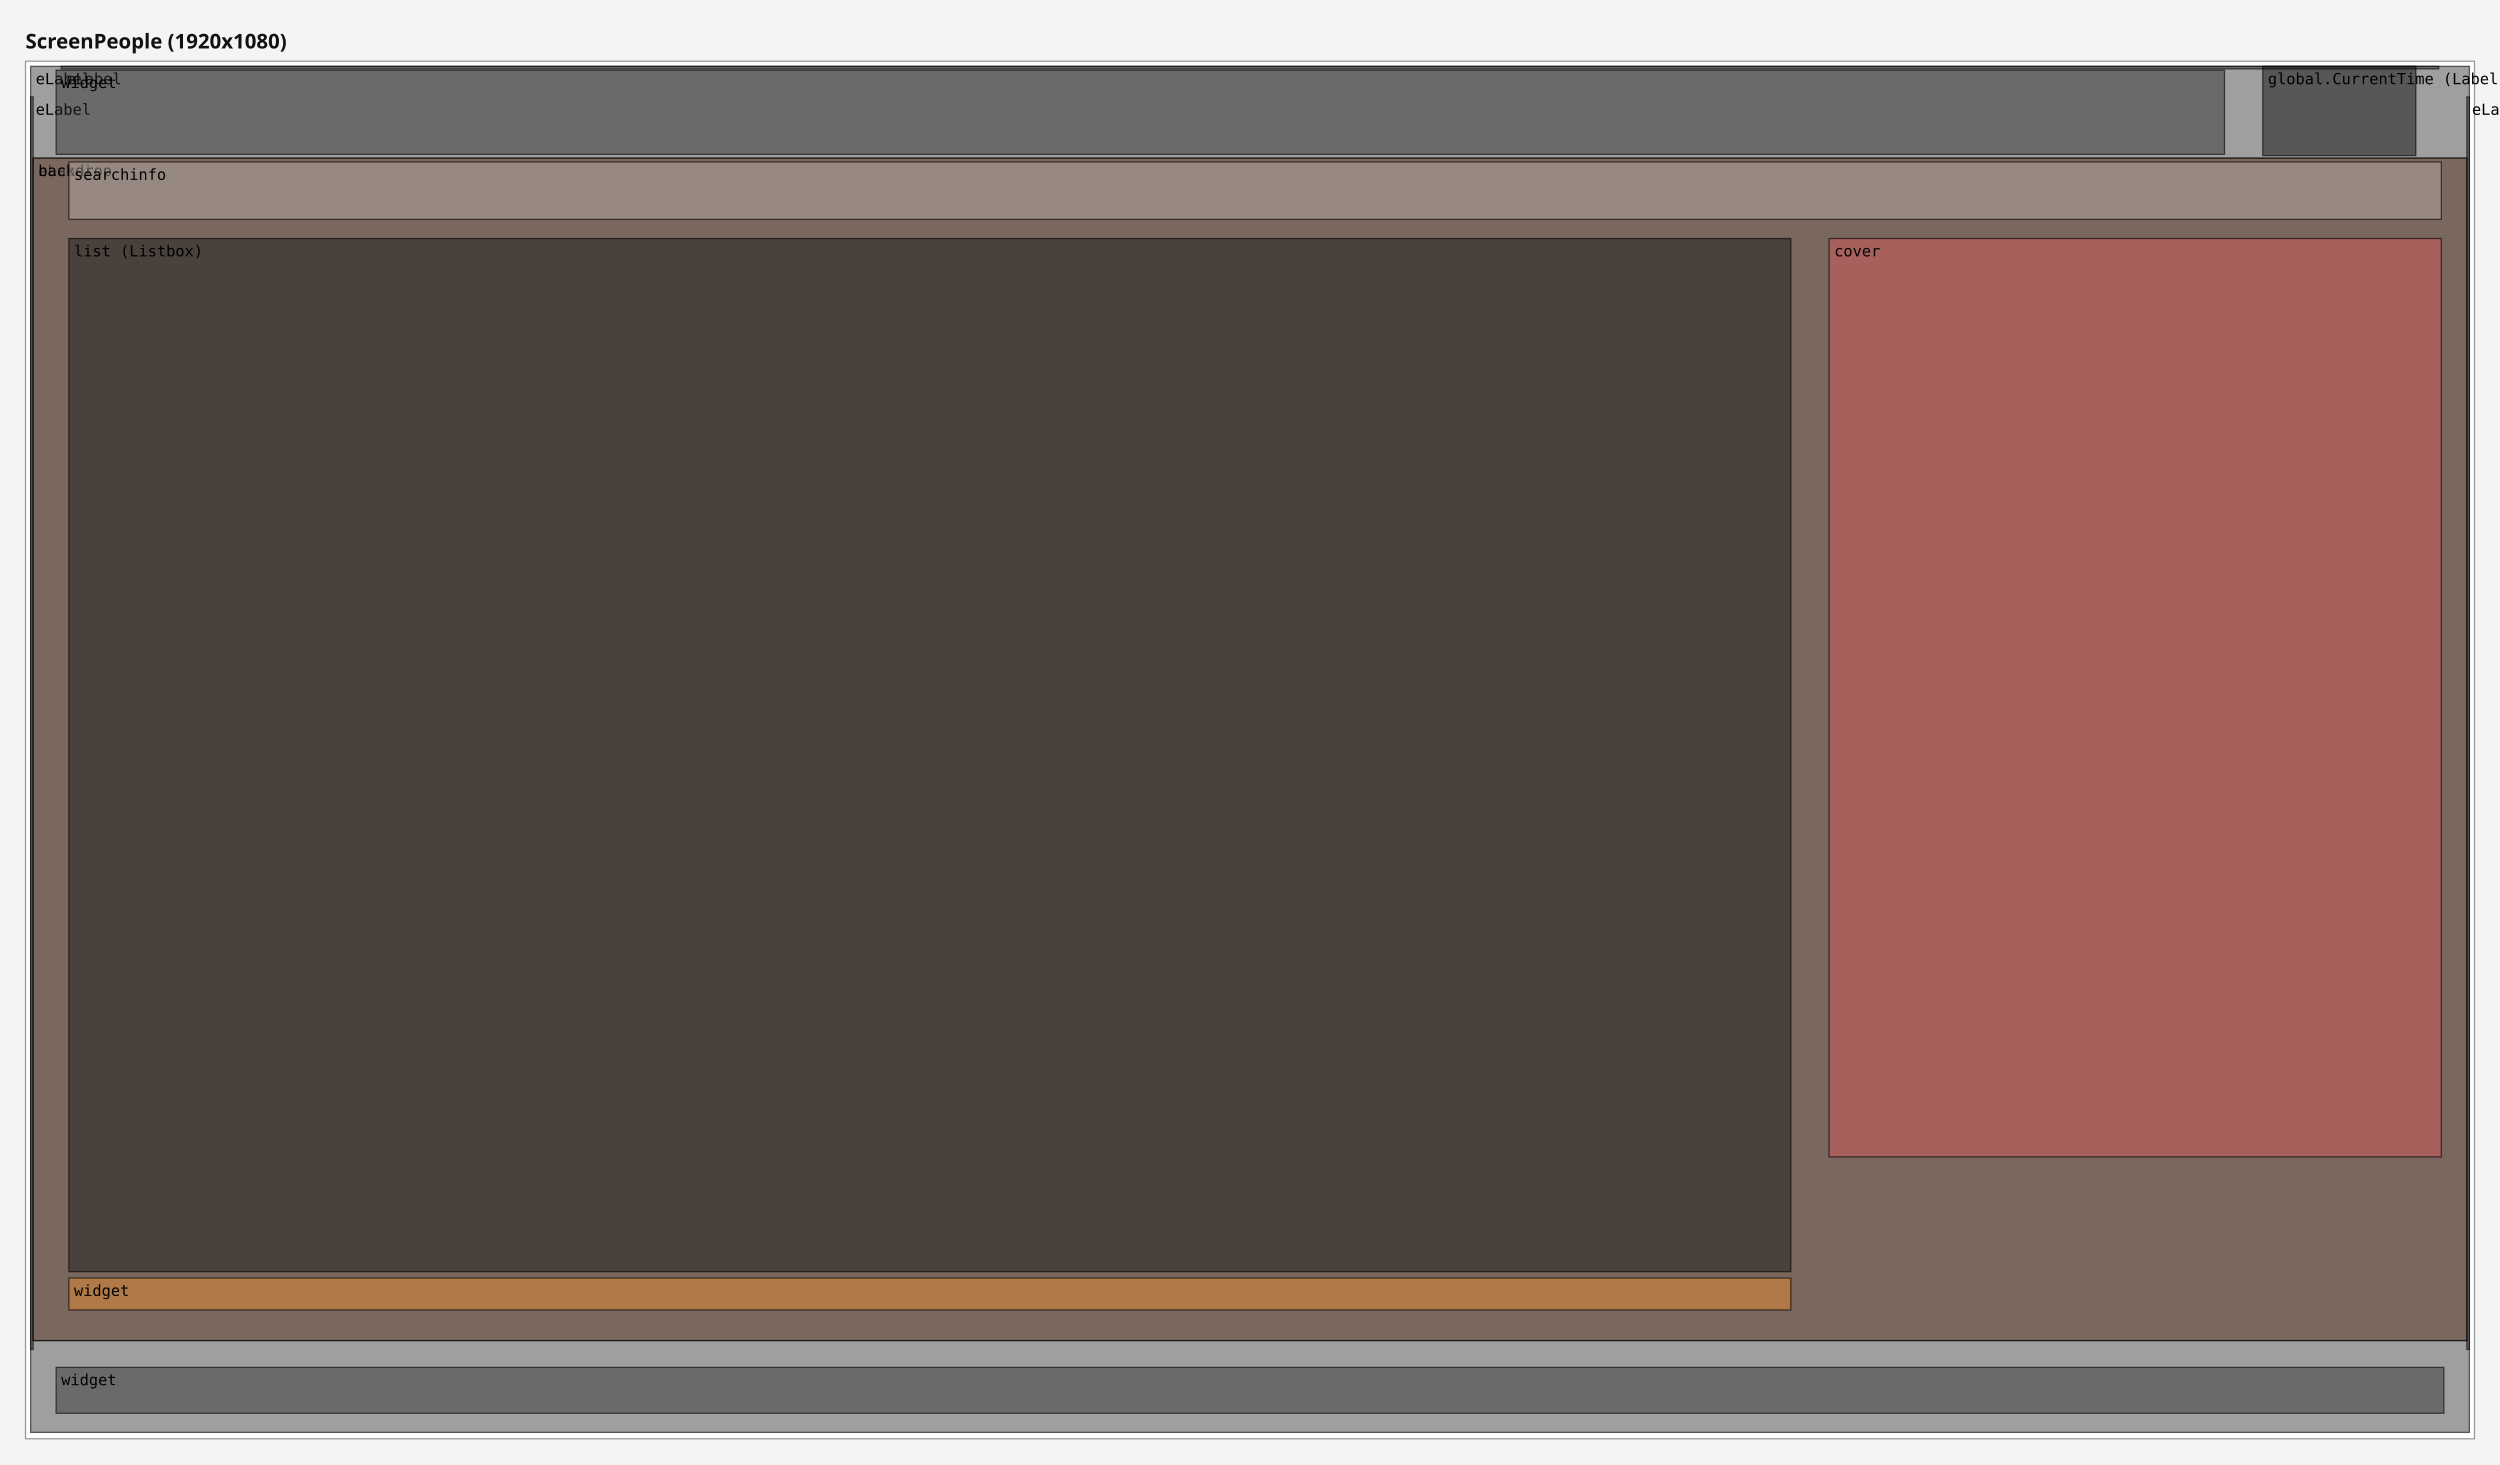
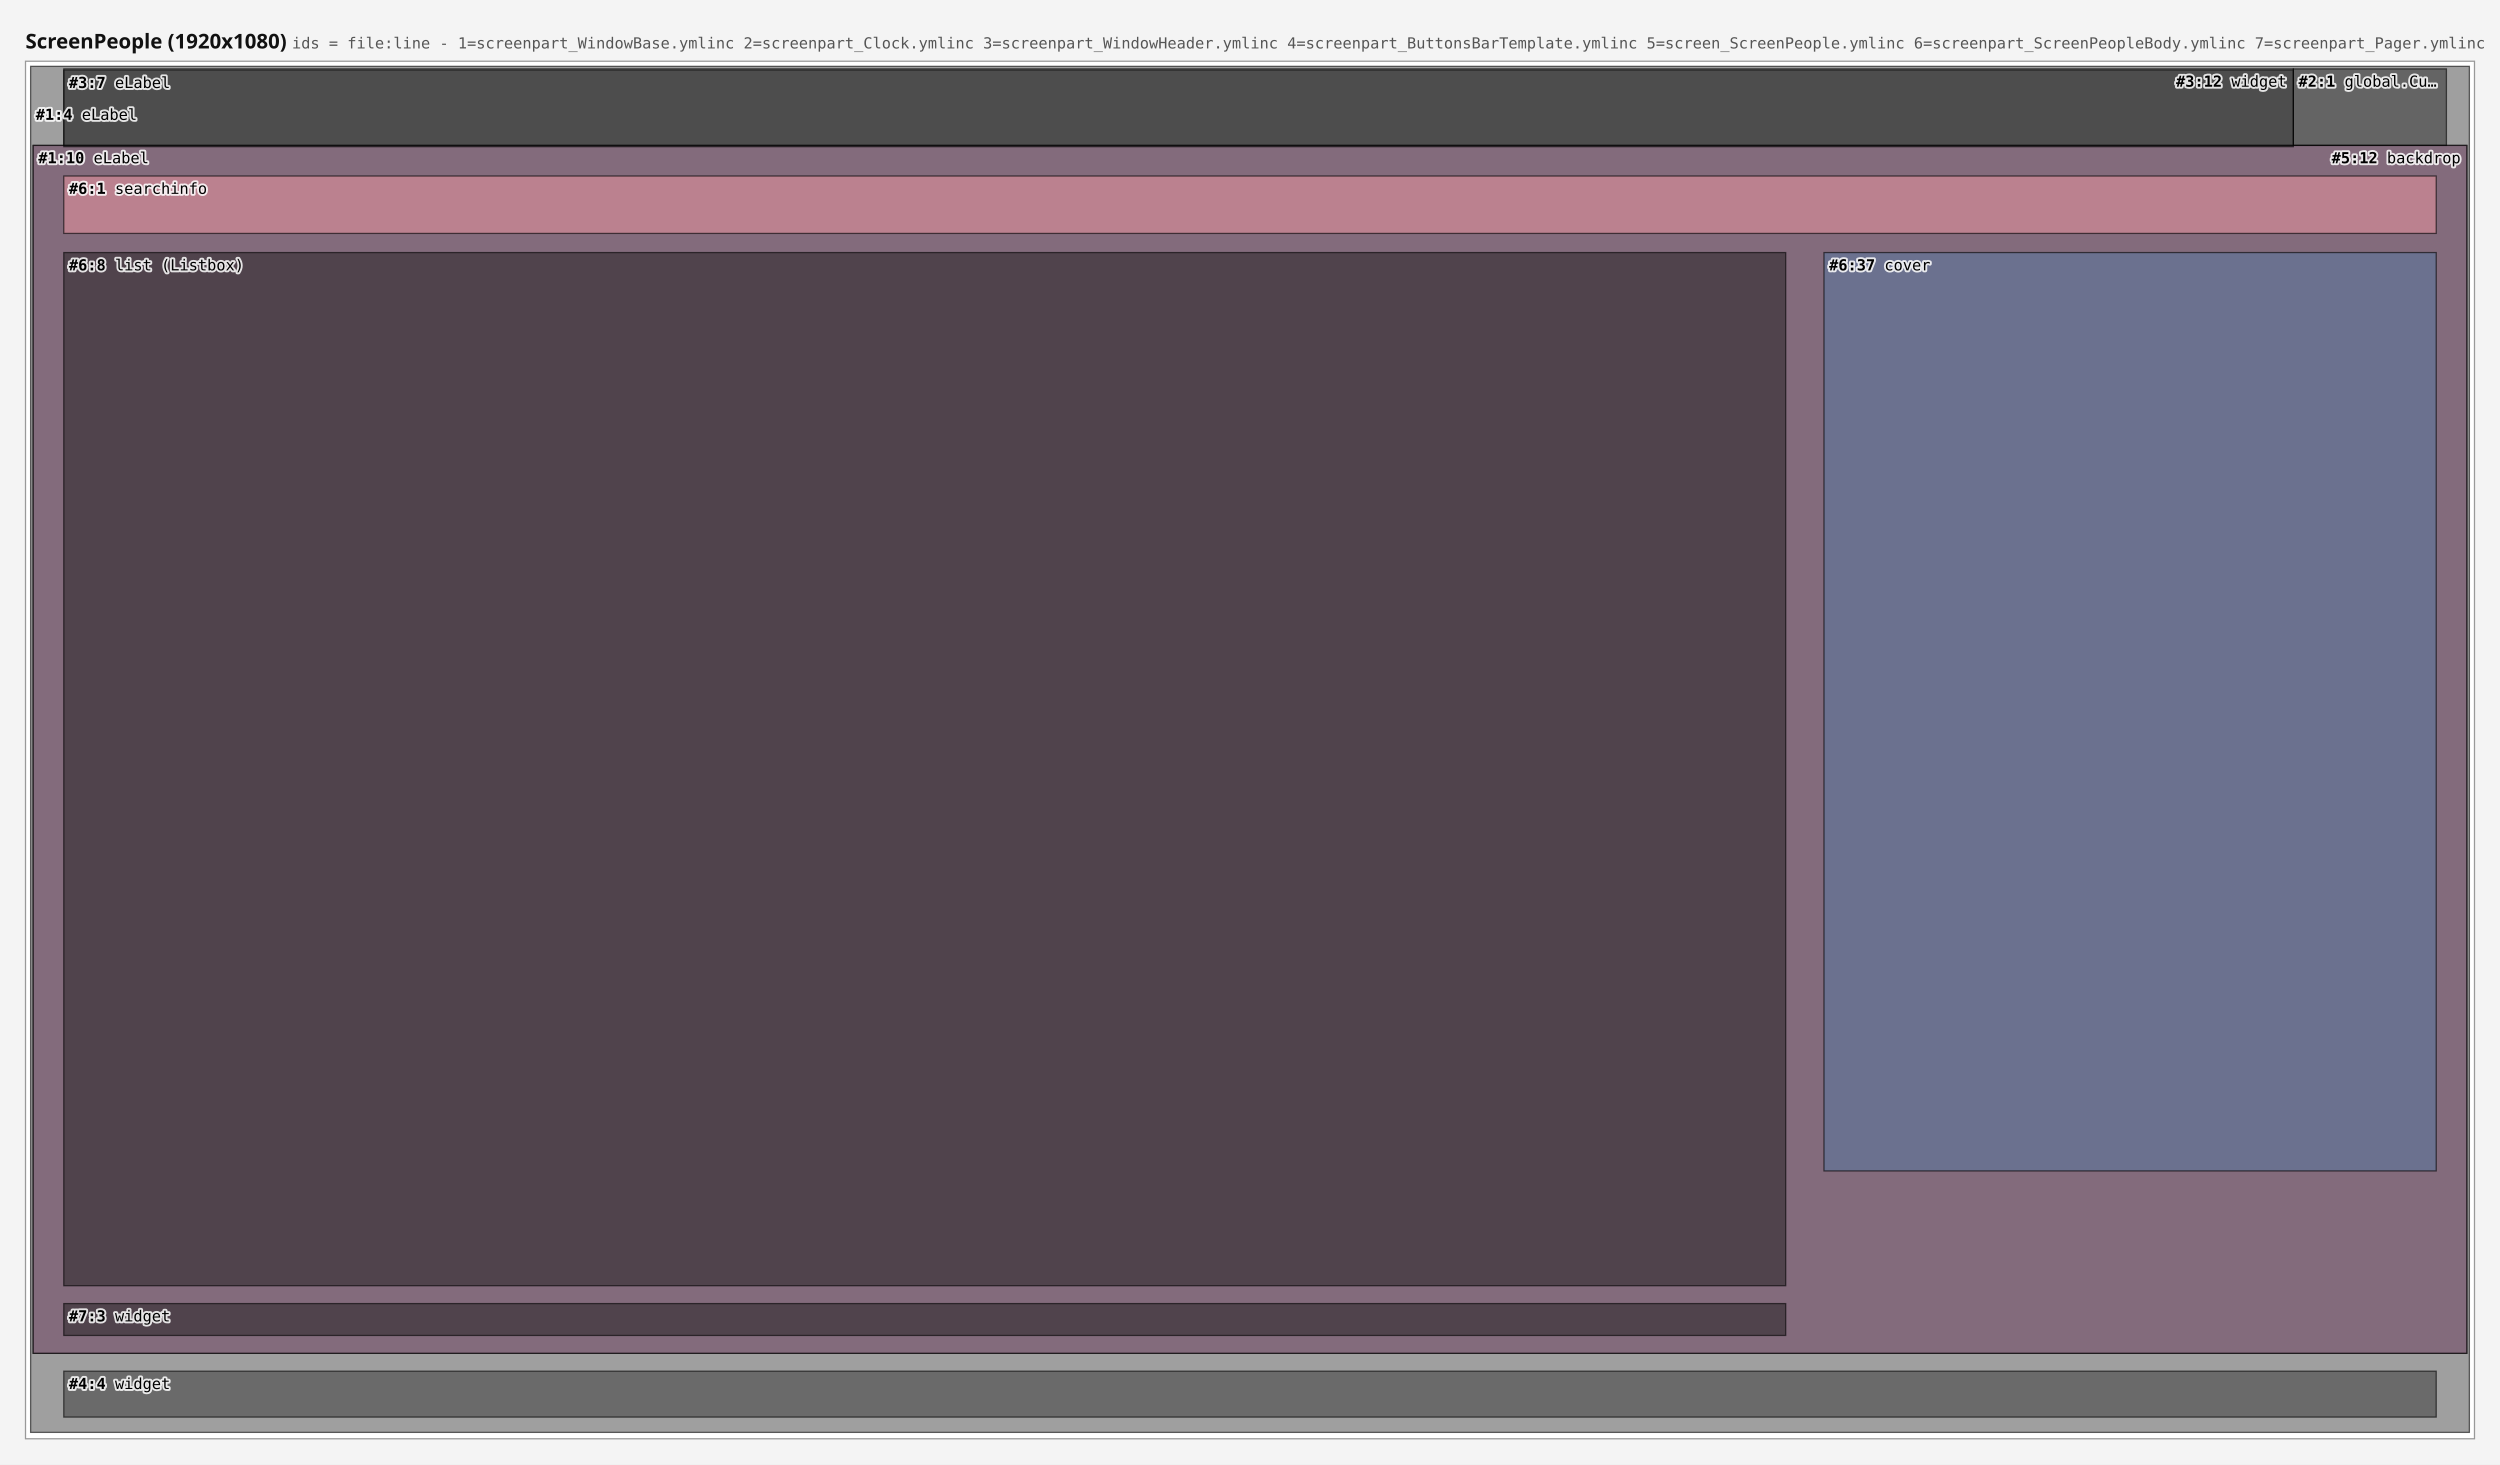
<svg xmlns="http://www.w3.org/2000/svg" width="1960" height="1148" viewBox="0 0 1960 1148">
  <rect x="0" y="0" width="1960" height="1148" fill="#f4f4f4" />
-   <text x="20" y="38" font-family="sans-serif" font-size="16" font-weight="bold" fill="#111111">ScreenPeople (1920x1080)</text>
+   <text x="20" y="38" font-family="sans-serif" font-size="16" font-weight="bold" fill="#111111">ScreenPeople (1920x1080) <tspan font-family="monospace" font-size="12" font-weight="normal" fill="#555555">ids = file:line - 1=screenpart_WindowBase.ymlinc  2=screenpart_Clock.ymlinc  3=screenpart_WindowHeader.ymlinc  4=screenpart_ButtonsBarTemplate.ymlinc  5=screen_ScreenPeople.ymlinc  6=screenpart_ScreenPeopleBody.ymlinc  7=screenpart_Pager.ymlinc</tspan>
+   </text>
  <g data-screen="0" transform="translate(20,48)">
    <rect x="0" y="0" width="1920" height="1080" fill="#ffffff" stroke="#999999" stroke-width="1" />
-     <g>
-       <rect data-ref="0:0" x="4" y="4" width="1912" height="1071" fill="#2c2c2c" fill-opacity="0.45" stroke="#000000" stroke-opacity="0.6" stroke-width="1" />
-       <text x="8" y="18" font-family="monospace" font-size="12" fill="#000000">eLabel</text>
-     </g>
-     <g>
-       <rect data-ref="0:1" x="6" y="76" width="1908" height="927" fill="#121212" fill-opacity="0.45" stroke="#000000" stroke-opacity="0.6" stroke-width="1" />
-       <text x="10" y="90" font-family="monospace" font-size="12" fill="#000000">eLabel</text>
-     </g>
-     <g>
-       <rect data-ref="0:2" x="28" y="4" width="1864" height="2" fill="#2c2c2c" fill-opacity="0.45" stroke="#000000" stroke-opacity="0.6" stroke-width="1" />
-       <text x="32" y="18" font-family="monospace" font-size="12" fill="#000000">eLabel</text>
-     </g>
-     <g>
-       <rect data-ref="0:3" x="4" y="28" width="2" height="982" fill="#2c2c2c" fill-opacity="0.45" stroke="#000000" stroke-opacity="0.6" stroke-width="1" />
-       <text x="8" y="42" font-family="monospace" font-size="12" fill="#000000">eLabel</text>
-     </g>
-     <g>
-       <rect data-ref="0:4" x="1914" y="28" width="2" height="982" fill="#2c2c2c" fill-opacity="0.45" stroke="#000000" stroke-opacity="0.6" stroke-width="1" />
-       <text x="1918" y="42" font-family="monospace" font-size="12" fill="#000000">eLabel</text>
-     </g>
-     <g>
-       <rect data-ref="0:8" x="6" y="76" width="1908" height="927" fill="#9c755f" fill-opacity="0.45" stroke="#000000" stroke-opacity="0.6" stroke-width="1" />
-       <text x="10" y="90" font-family="monospace" font-size="12" fill="#000000">backdrop</text>
-     </g>
-     <g>
-       <rect data-ref="0:5" x="24" y="7" width="1700" height="66" fill="#2c2c2c" fill-opacity="0.45" stroke="#000000" stroke-opacity="0.6" stroke-width="1" />
-       <text x="28" y="21" font-family="monospace" font-size="12" fill="#000000">widget</text>
-     </g>
-     <g>
-       <rect data-ref="0:9" x="34" y="79" width="1860" height="45" fill="#bab0ac" fill-opacity="0.45" stroke="#000000" stroke-opacity="0.6" stroke-width="1" />
-       <text x="38" y="93" font-family="monospace" font-size="12" fill="#000000">searchinfo</text>
-     </g>
-     <g>
-       <rect data-ref="0:10" x="34" y="139" width="1350" height="810" fill="#121212" fill-opacity="0.45" stroke="#000000" stroke-opacity="0.6" stroke-width="1" />
-       <text x="38" y="153" font-family="monospace" font-size="12" fill="#000000">list (Listbox)</text>
-     </g>
-     <g>
-       <rect data-ref="0:11" x="34" y="954" width="1350" height="25" fill="#f28e2b" fill-opacity="0.45" stroke="#000000" stroke-opacity="0.6" stroke-width="1" />
-       <text x="38" y="968" font-family="monospace" font-size="12" fill="#000000">widget</text>
-     </g>
-     <g>
-       <rect data-ref="0:12" x="1414" y="139" width="480" height="720" fill="#e15759" fill-opacity="0.45" stroke="#000000" stroke-opacity="0.6" stroke-width="1" />
-       <text x="1418" y="153" font-family="monospace" font-size="12" fill="#000000">cover</text>
-     </g>
-     <g>
-       <rect data-ref="0:7" x="24" y="1024" width="1872" height="36" fill="#2c2c2c" fill-opacity="0.45" stroke="#000000" stroke-opacity="0.6" stroke-width="1" />
-       <text x="28" y="1038" font-family="monospace" font-size="12" fill="#000000">widget</text>
-     </g>
-     <g>
-       <rect data-ref="0:6" x="1754" y="4" width="120" height="70" fill="#000000" fill-opacity="0.45" stroke="#000000" stroke-opacity="0.6" stroke-width="1" />
-       <text x="1758" y="18" font-family="monospace" font-size="12" fill="#000000">global.CurrentTime (Label)</text>
+     <rect data-ref="0:0" data-src="screenpart_WindowBase.ymlinc:4" x="4" y="4" width="1912" height="1071" fill="#2c2c2c" fill-opacity="0.45" stroke="#000000" stroke-opacity="0.6" stroke-width="1" />
+     <rect data-ref="0:1" data-src="screenpart_WindowBase.ymlinc:10" x="6" y="66" width="1908" height="947" fill="#121212" fill-opacity="0.45" stroke="#000000" stroke-opacity="0.6" stroke-width="1" />
+     <rect data-ref="0:6" data-src="screen_ScreenPeople.ymlinc:12" x="6" y="66" width="1908" height="947" fill="#b07aa1" fill-opacity="0.45" stroke="#000000" stroke-opacity="0.6" stroke-width="1" />
+     <rect data-ref="0:7" data-src="screenpart_ScreenPeopleBody.ymlinc:1" x="30" y="90" width="1860" height="45" fill="#ff9da7" fill-opacity="0.45" stroke="#000000" stroke-opacity="0.6" stroke-width="1" />
+     <rect data-ref="0:8" data-src="screenpart_ScreenPeopleBody.ymlinc:8" x="30" y="150" width="1350" height="810" fill="#121212" fill-opacity="0.45" stroke="#000000" stroke-opacity="0.6" stroke-width="1" />
+     <rect data-ref="0:9" data-src="screenpart_Pager.ymlinc:3" x="30" y="974" width="1350" height="25" fill="#121212" fill-opacity="0.45" stroke="#000000" stroke-opacity="0.6" stroke-width="1" />
+     <rect data-ref="0:10" data-src="screenpart_ScreenPeopleBody.ymlinc:37" x="1410" y="150" width="480" height="720" fill="#4e79a7" fill-opacity="0.45" stroke="#000000" stroke-opacity="0.6" stroke-width="1" />
+     <rect data-ref="0:5" data-src="screenpart_ButtonsBarTemplate.ymlinc:4" x="30" y="1027" width="1860" height="36" fill="#2c2c2c" fill-opacity="0.45" stroke="#000000" stroke-opacity="0.6" stroke-width="1" />
+     <rect data-ref="0:3" data-src="screenpart_WindowHeader.ymlinc:7" x="30" y="7" width="1748" height="60" fill="#2c2c2c" fill-opacity="0.45" stroke="#000000" stroke-opacity="0.6" stroke-width="1" />
+     <rect data-ref="0:2" data-src="screenpart_Clock.ymlinc:1" x="1778" y="6" width="120" height="60" fill="#1d1d1d" fill-opacity="0.45" stroke="#000000" stroke-opacity="0.6" stroke-width="1" />
+     <rect data-ref="0:4" data-src="screenpart_WindowHeader.ymlinc:12" x="30" y="6" width="1748" height="60" fill="#2c2c2c" fill-opacity="0.45" stroke="#000000" stroke-opacity="0.6" stroke-width="1" />
+     <g pointer-events="none" font-family="monospace" font-size="12" fill="#000000" stroke="#ffffff" stroke-width="3" stroke-opacity="0.85" stroke-linejoin="round" paint-order="stroke">
+       <text x="8" y="46">
+         <tspan font-weight="bold">#1:4</tspan> eLabel</text>
+       <text x="10" y="80">
+         <tspan font-weight="bold">#1:10</tspan> eLabel</text>
+       <text x="1808" y="80">
+         <tspan font-weight="bold">#5:12</tspan> backdrop</text>
+       <text x="34" y="104">
+         <tspan font-weight="bold">#6:1</tspan> searchinfo</text>
+       <text x="34" y="164">
+         <tspan font-weight="bold">#6:8</tspan> list (Listbox)</text>
+       <text x="34" y="988">
+         <tspan font-weight="bold">#7:3</tspan> widget</text>
+       <text x="1414" y="164">
+         <tspan font-weight="bold">#6:37</tspan> cover</text>
+       <text x="34" y="1041">
+         <tspan font-weight="bold">#4:4</tspan> widget</text>
+       <text x="34" y="21">
+         <tspan font-weight="bold">#3:7</tspan> eLabel</text>
+       <text x="1782" y="20">
+         <tspan font-weight="bold">#2:1</tspan> global.Cu…</text>
+       <text x="1686" y="20">
+         <tspan font-weight="bold">#3:12</tspan> widget</text>
    </g>
  </g>
</svg>
